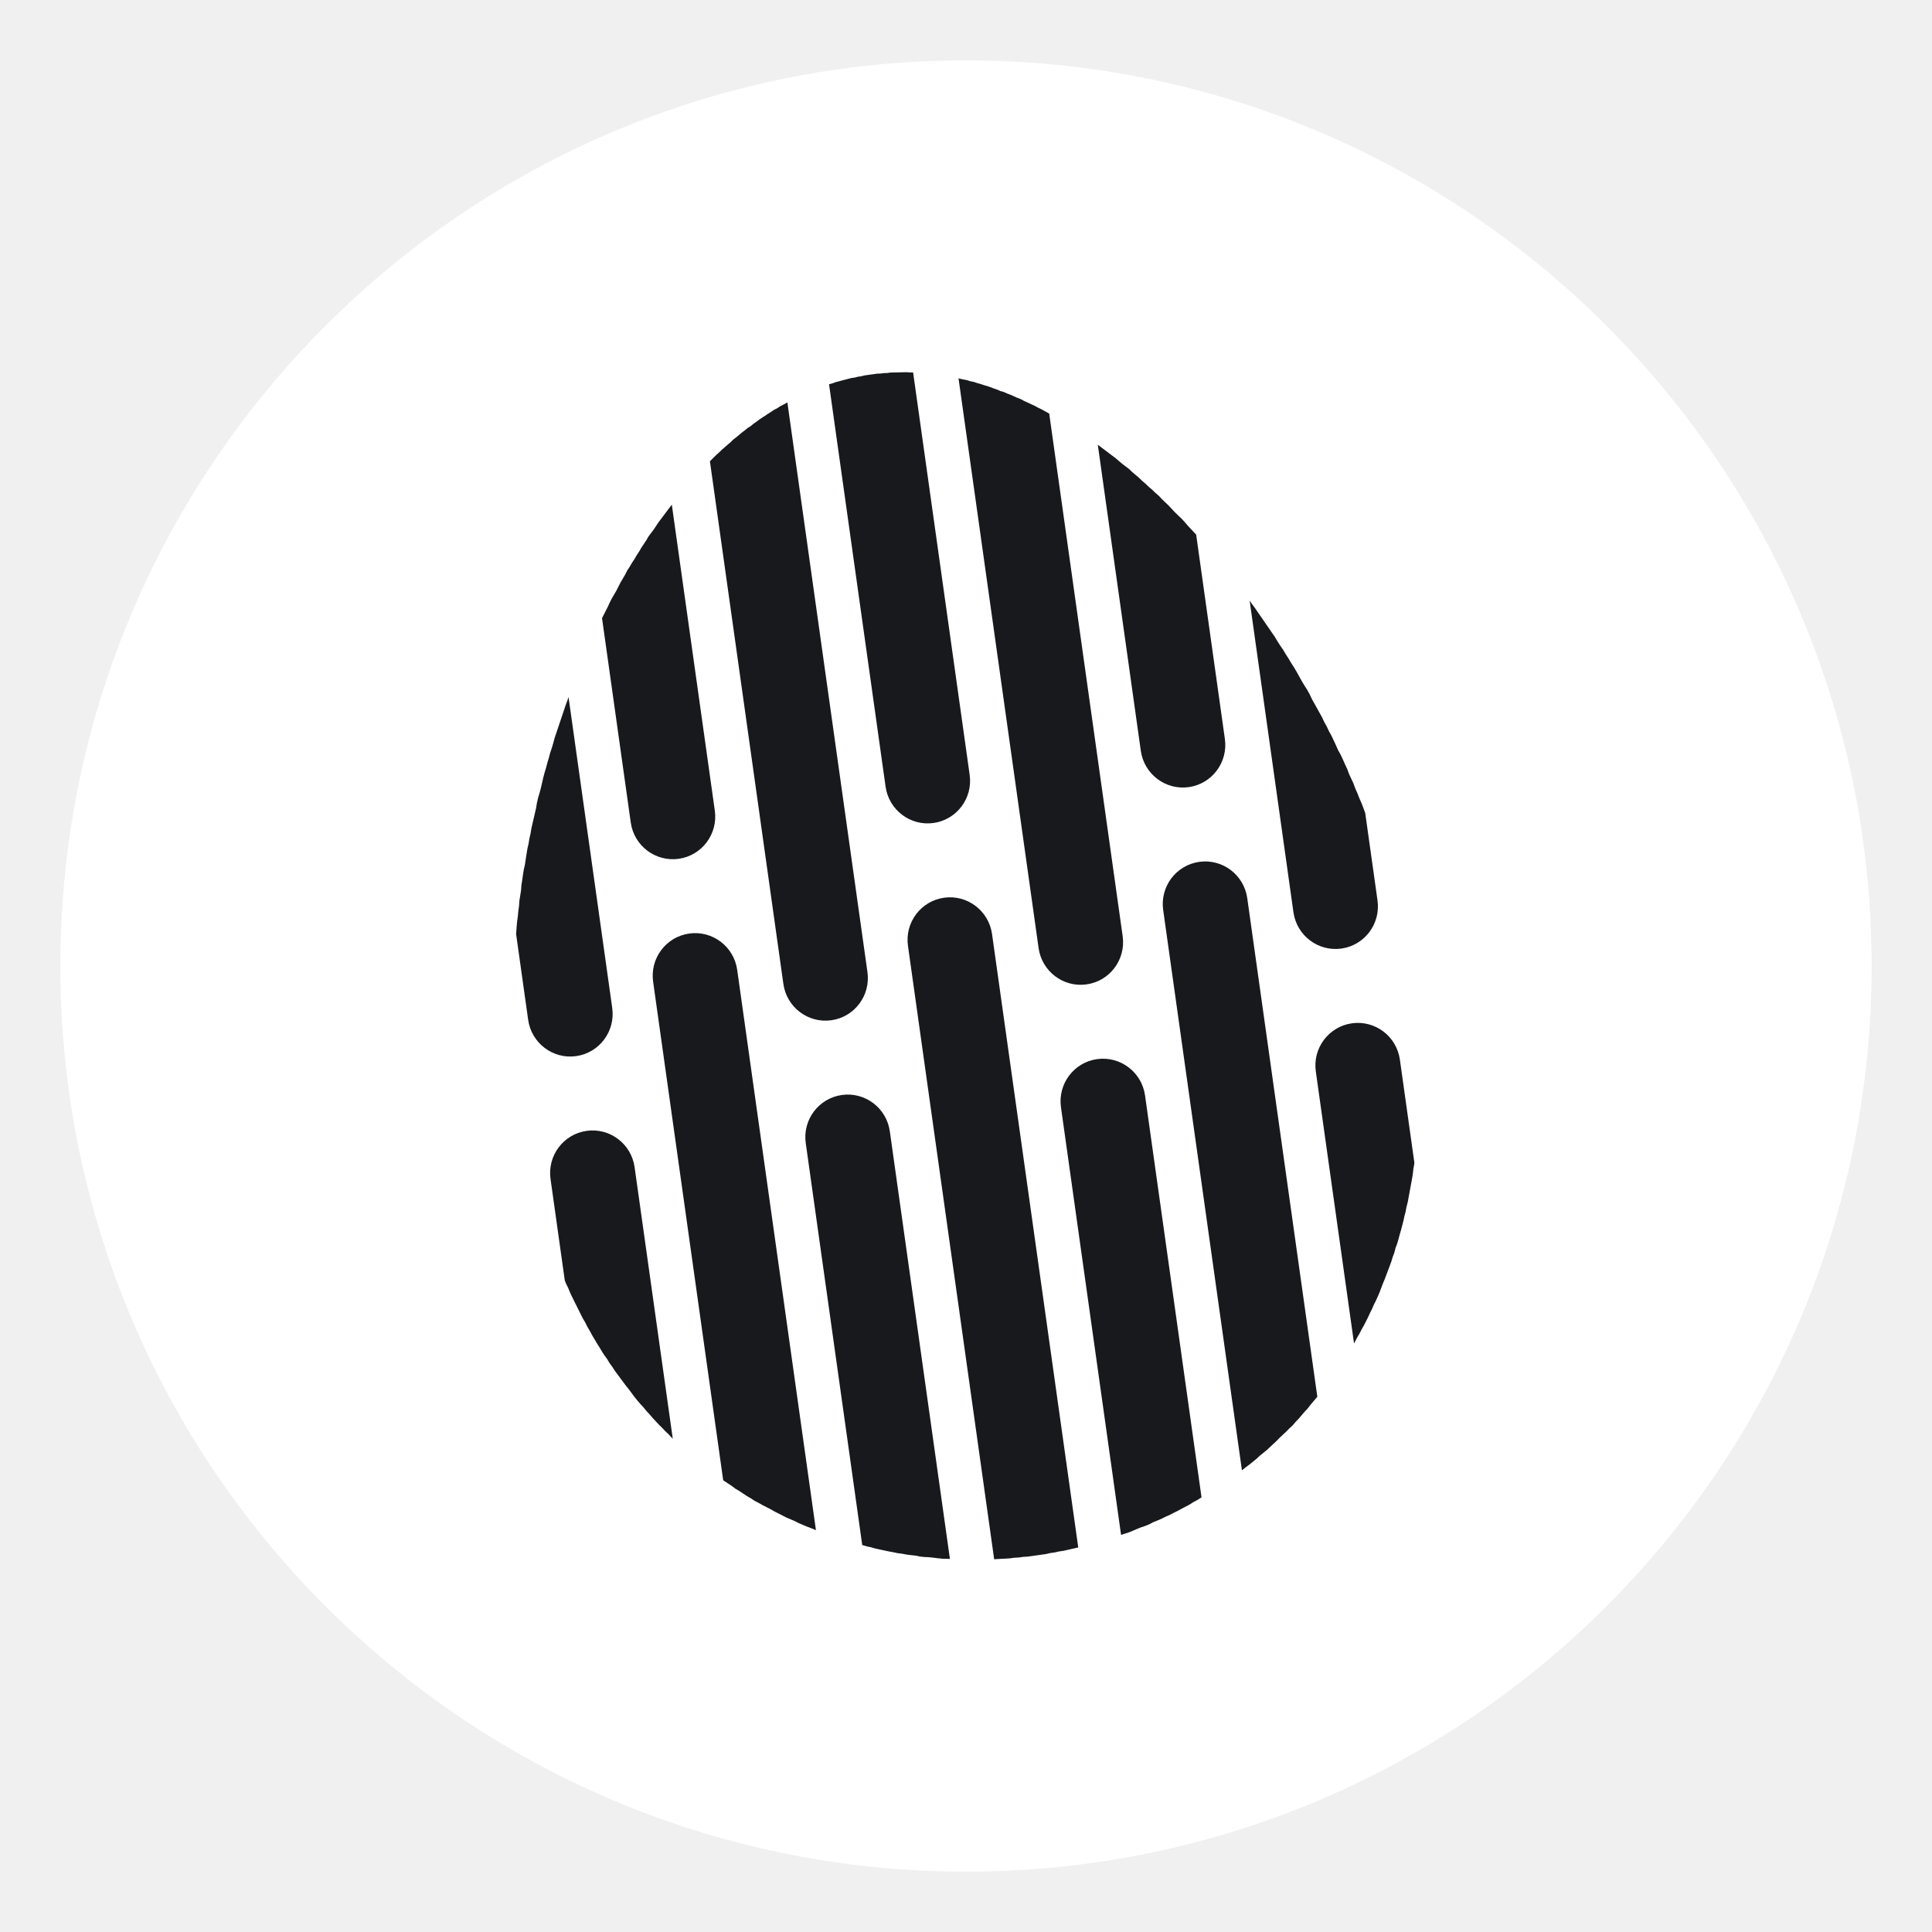
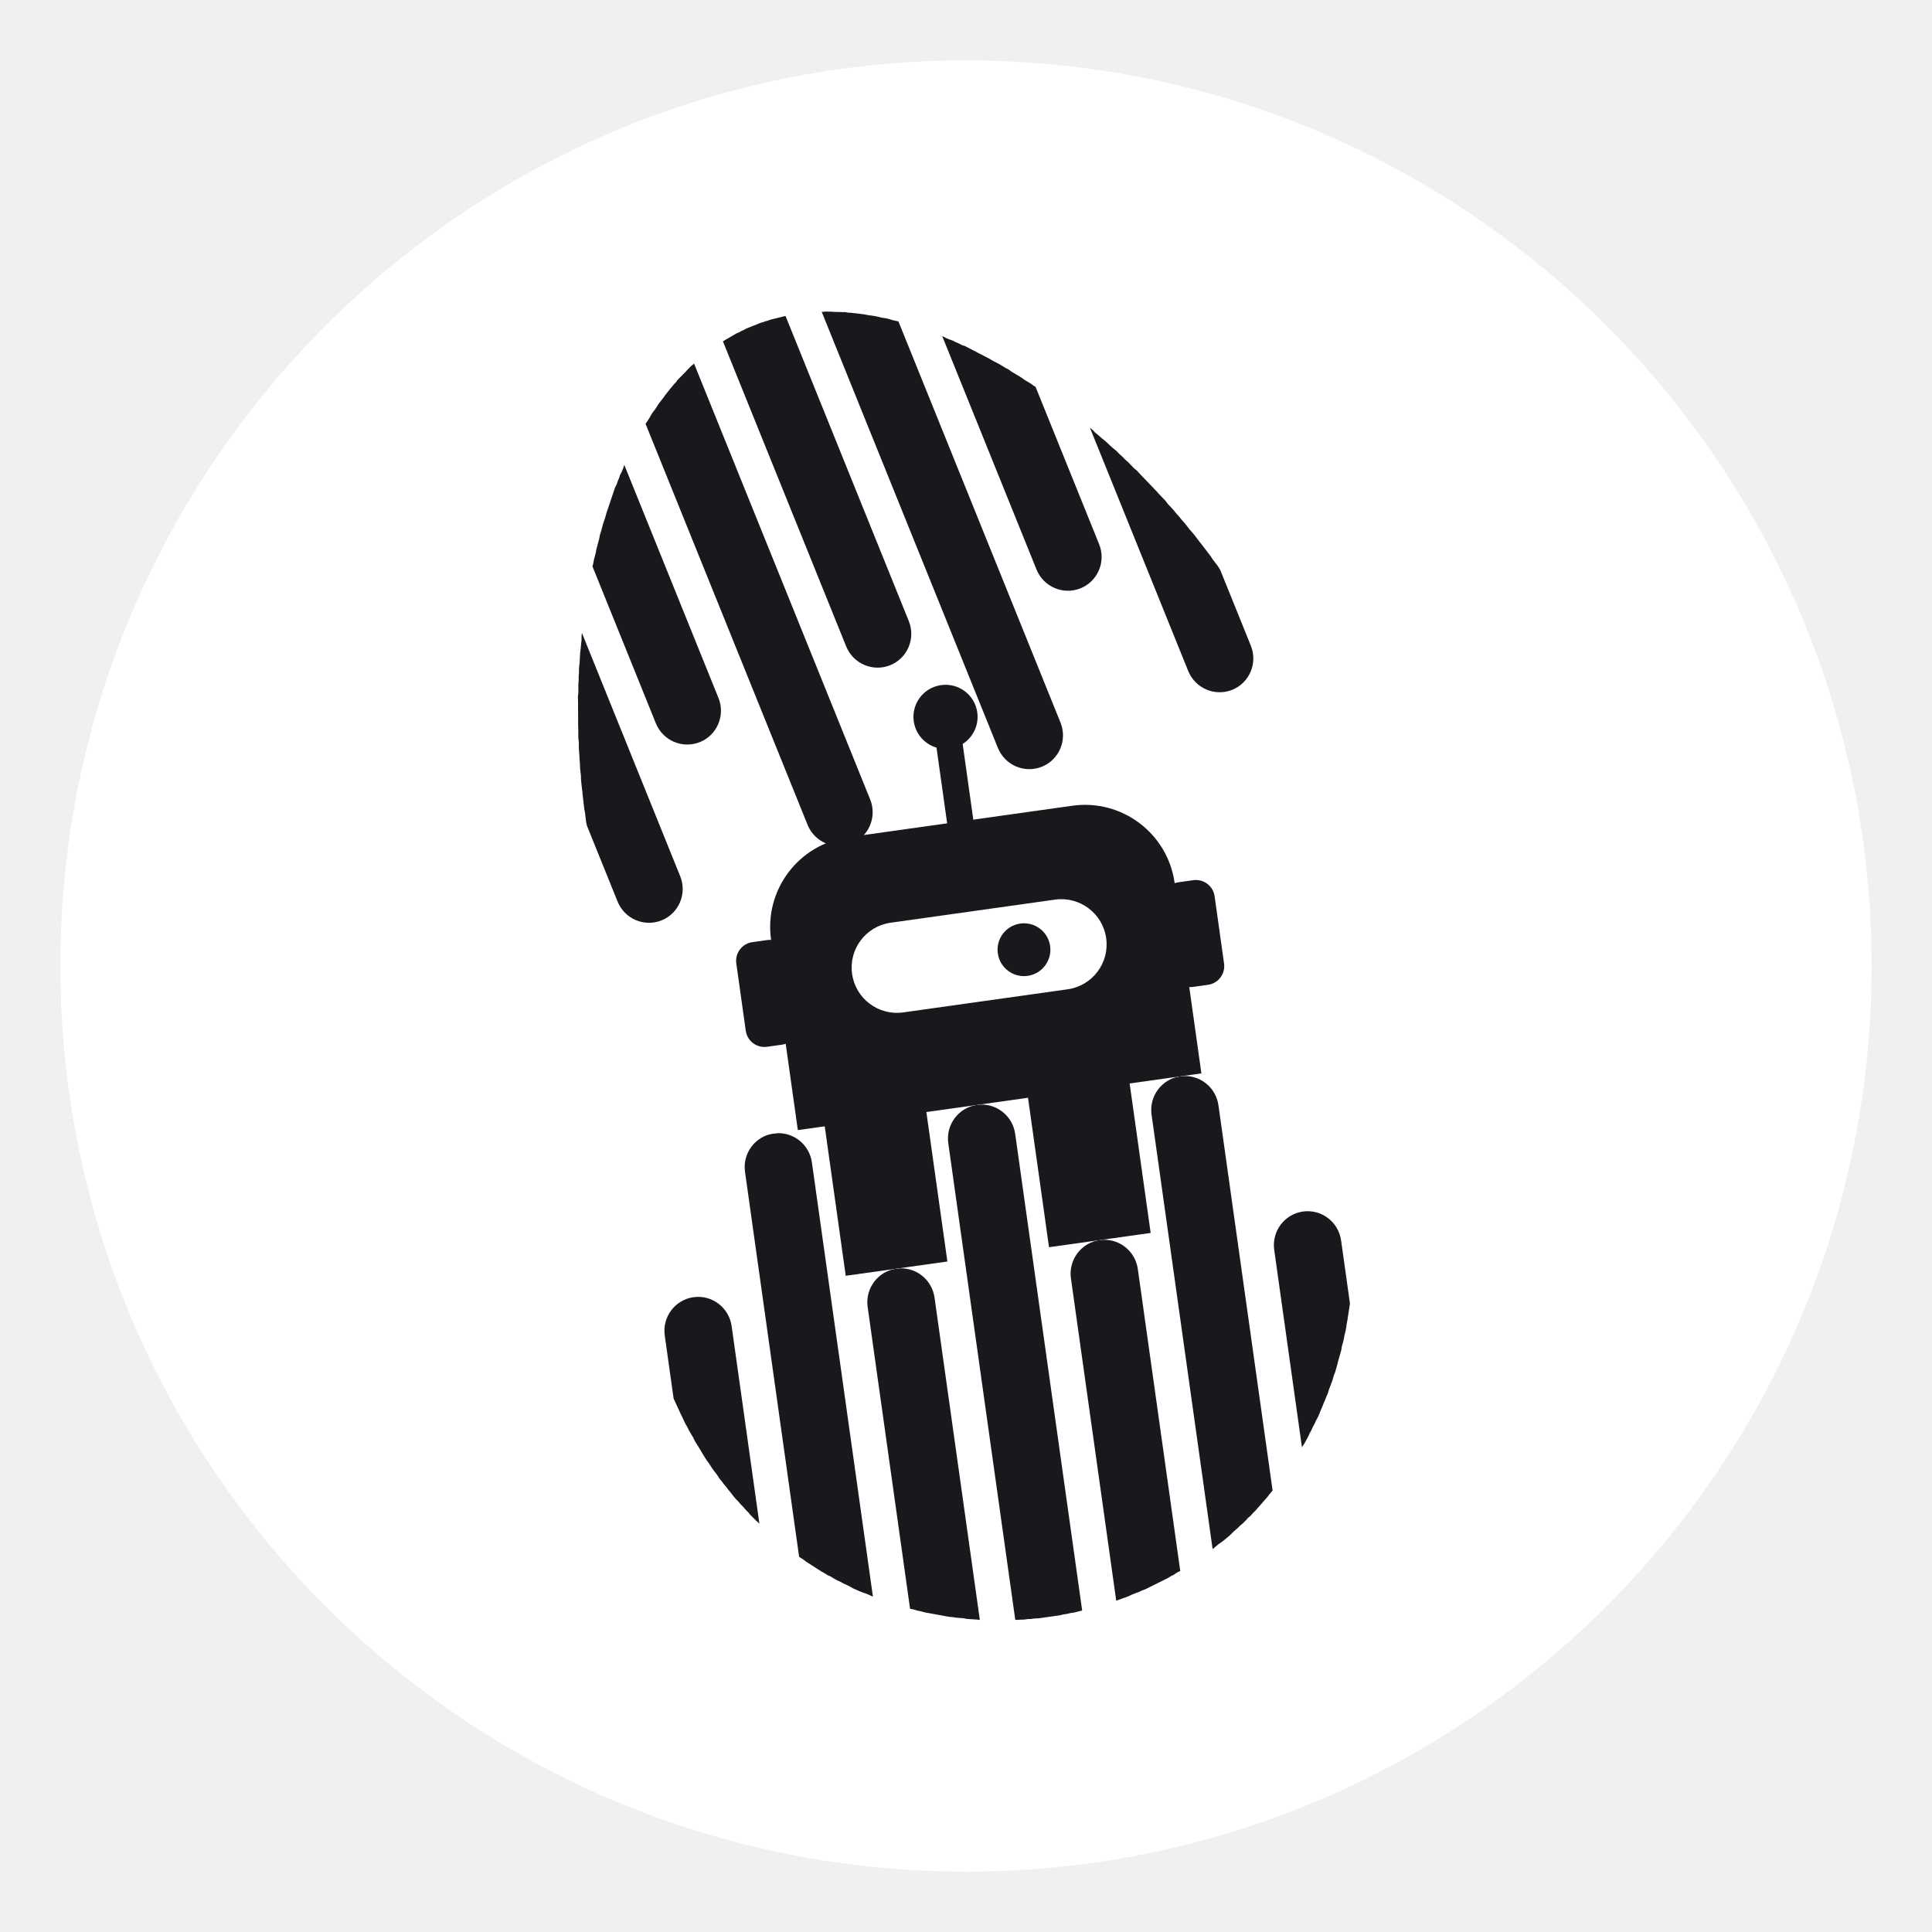
<svg xmlns="http://www.w3.org/2000/svg" viewBox="0 0 512 512" width="512" height="512">
  <g transform="translate(0.00 0.00) scale(1)">
    <circle cx="256.0" cy="256.0" r="240" fill="#fff" />
    <clipPath id="cew">
-       <path d="M256.0,108.0 L256.9,108.0 L257.7,108.0 L258.6,108.1 L259.5,108.1 L260.3,108.2 L261.2,108.2 L262.1,108.3 L262.9,108.4 L263.8,108.5 L264.6,108.6 L265.5,108.7 L266.4,108.9 L267.2,109.0 L268.1,109.2 L269.0,109.4 L269.8,109.5 L270.7,109.7 L271.5,109.9 L272.4,110.2 L273.3,110.4 L274.1,110.6 L275.0,110.9 L275.8,111.2 L276.7,111.5 L277.6,111.7 L278.4,112.0 L279.3,112.4 L280.1,112.7 L281.0,113.0 L281.8,113.4 L282.7,113.7 L283.5,114.1 L284.4,114.5 L285.2,114.9 L286.1,115.3 L286.9,115.7 L287.8,116.2 L288.6,116.6 L289.4,117.1 L290.3,117.5 L291.1,118.0 L292.0,118.5 L292.8,119.0 L293.6,119.5 L294.5,120.0 L295.3,120.6 L296.1,121.1 L297.0,121.7 L297.8,122.2 L298.6,122.8 L299.5,123.4 L300.3,124.0 L301.1,124.6 L301.9,125.2 L302.8,125.9 L303.6,126.5 L304.4,127.1 L305.2,127.8 L306.0,128.5 L306.8,129.2 L307.6,129.9 L308.4,130.6 L309.2,131.3 L310.0,132.0 L310.8,132.7 L311.6,133.5 L312.4,134.2 L313.2,135.0 L314.0,135.8 L314.8,136.6 L315.6,137.4 L316.4,138.2 L317.2,139.0 L317.9,139.8 L318.7,140.7 L319.5,141.5 L320.3,142.3 L321.0,143.2 L321.8,144.1 L322.6,145.0 L323.3,145.9 L324.1,146.8 L324.8,147.7 L325.6,148.6 L326.3,149.5 L327.1,150.4 L327.8,151.4 L328.5,152.3 L329.3,153.3 L330.0,154.3 L330.7,155.3 L331.4,156.2 L332.2,157.2 L332.9,158.2 L333.6,159.3 L334.3,160.3 L335.0,161.3 L335.7,162.3 L336.4,163.4 L337.1,164.4 L337.8,165.5 L338.5,166.6 L339.1,167.6 L339.8,168.7 L340.5,169.8 L341.2,170.9 L341.8,172.0 L342.5,173.1 L343.1,174.2 L343.8,175.4 L344.4,176.5 L345.1,177.6 L345.7,178.8 L346.3,179.9 L347.0,181.1 L347.6,182.3 L348.2,183.4 L348.8,184.6 L349.4,185.8 L350.0,187.0 L350.6,188.2 L351.2,189.4 L351.8,190.6 L352.4,191.8 L352.9,193.0 L353.5,194.3 L354.1,195.5 L354.6,196.7 L355.2,198.0 L355.7,199.2 L356.3,200.5 L356.8,201.7 L357.3,203.0 L357.8,204.3 L358.3,205.5 L358.9,206.8 L359.4,208.1 L359.8,209.4 L360.3,210.7 L360.8,212.0 L361.3,213.3 L361.8,214.6 L362.2,215.9 L362.7,217.2 L363.1,218.5 L363.6,219.8 L364.0,221.1 L364.4,222.4 L364.8,223.8 L365.3,225.1 L365.7,226.4 L366.1,227.8 L366.5,229.1 L366.8,230.5 L367.2,231.8 L367.6,233.1 L367.9,234.5 L368.3,235.9 L368.6,237.2 L369.0,238.6 L369.3,239.9 L369.6,241.3 L369.9,242.6 L370.2,244.0 L370.5,245.4 L370.8,246.7 L371.1,248.1 L371.4,249.5 L371.7,250.9 L371.9,252.2 L372.2,253.6 L372.4,255.0 L372.6,256.4 L372.9,257.7 L373.1,259.1 L373.3,260.5 L373.5,261.9 L373.7,263.2 L373.8,264.6 L374.0,266.0 L374.2,267.4 L374.3,268.8 L374.5,270.1 L374.6,271.5 L374.7,272.9 L374.8,274.3 L374.9,275.6 L375.0,277.0 L375.1,278.4 L375.2,279.8 L375.3,281.1 L375.3,282.5 L375.4,283.9 L375.4,285.3 L375.4,286.6 L375.5,288.0 L375.5,289.4 L375.5,290.7 L375.5,292.1 L375.4,293.4 L375.4,294.8 L375.4,296.1 L375.3,297.5 L375.3,298.9 L375.2,300.2 L375.1,301.5 L375.0,302.9 L374.9,304.2 L374.8,305.6 L374.7,306.9 L374.6,308.2 L374.4,309.6 L374.3,310.9 L374.1,312.2 L374.0,313.5 L373.8,314.8 L373.6,316.1 L373.4,317.4 L373.2,318.7 L373.0,320.0 L372.7,321.3 L372.5,322.6 L372.2,323.9 L372.0,325.2 L371.7,326.5 L371.4,327.7 L371.1,329.0 L370.8,330.3 L370.5,331.5 L370.2,332.8 L369.8,334.0 L369.5,335.3 L369.1,336.5 L368.8,337.7 L368.4,339.0 L368.0,340.2 L367.6,341.4 L367.2,342.6 L366.8,343.8 L366.4,345.0 L365.9,346.2 L365.5,347.4 L365.0,348.6 L364.6,349.7 L364.1,350.9 L363.6,352.1 L363.1,353.2 L362.6,354.4 L362.1,355.5 L361.5,356.6 L361.0,357.8 L360.4,358.9 L359.9,360.0 L359.3,361.1 L358.7,362.2 L358.1,363.3 L357.5,364.4 L356.9,365.4 L356.3,366.5 L355.7,367.6 L355.1,368.6 L354.4,369.7 L353.7,370.7 L353.1,371.7 L352.4,372.7 L351.7,373.8 L351.0,374.8 L350.3,375.8 L349.6,376.7 L348.9,377.7 L348.1,378.7 L347.4,379.7 L346.7,380.6 L345.9,381.6 L345.1,382.5 L344.3,383.4 L343.6,384.3 L342.8,385.2 L342.0,386.1 L341.1,387.0 L340.3,387.9 L339.5,388.8 L338.7,389.7 L337.8,390.5 L337.0,391.3 L336.1,392.2 L335.2,393.0 L334.3,393.8 L333.4,394.6 L332.6,395.4 L331.6,396.2 L330.7,397.0 L329.8,397.8 L328.9,398.5 L328.0,399.3 L327.0,400.0 L326.1,400.7 L325.1,401.4 L324.1,402.1 L323.2,402.8 L322.2,403.5 L321.2,404.2 L320.2,404.9 L319.2,405.5 L318.2,406.1 L317.2,406.8 L316.2,407.4 L315.2,408.0 L314.1,408.6 L313.1,409.2 L312.1,409.8 L311.0,410.3 L310.0,410.9 L308.9,411.4 L307.8,412.0 L306.8,412.5 L305.7,413.0 L304.6,413.5 L303.5,414.0 L302.4,414.5 L301.3,414.9 L300.2,415.4 L299.1,415.8 L298.0,416.3 L296.9,416.7 L295.8,417.1 L294.7,417.5 L293.5,417.9 L292.4,418.3 L291.3,418.6 L290.1,419.0 L289.0,419.3 L287.8,419.6 L286.7,420.0 L285.5,420.3 L284.4,420.5 L283.2,420.8 L282.1,421.1 L280.9,421.4 L279.7,421.6 L278.5,421.8 L277.4,422.1 L276.2,422.3 L275.0,422.5 L273.8,422.6 L272.7,422.8 L271.5,423.0 L270.3,423.1 L269.1,423.3 L267.9,423.4 L266.7,423.5 L265.5,423.6 L264.4,423.7 L263.2,423.8 L262.0,423.8 L260.8,423.9 L259.6,423.9 L258.4,424.0 L257.2,424.0 L256.0,424.0 L254.8,424.0 L253.6,424.0 L252.4,423.9 L251.2,423.9 L250.0,423.8 L248.8,423.8 L247.6,423.7 L246.5,423.6 L245.3,423.5 L244.1,423.4 L242.9,423.3 L241.7,423.1 L240.5,423.0 L239.3,422.8 L238.2,422.6 L237.0,422.5 L235.8,422.3 L234.6,422.1 L233.5,421.8 L232.3,421.6 L231.1,421.4 L229.9,421.1 L228.8,420.8 L227.6,420.5 L226.5,420.3 L225.3,420.0 L224.2,419.6 L223.0,419.3 L221.9,419.0 L220.7,418.6 L219.6,418.3 L218.5,417.9 L217.3,417.5 L216.2,417.1 L215.1,416.7 L214.0,416.3 L212.9,415.8 L211.8,415.4 L210.7,414.9 L209.6,414.5 L208.5,414.0 L207.4,413.5 L206.3,413.0 L205.2,412.5 L204.2,412.0 L203.1,411.4 L202.0,410.9 L201.0,410.3 L199.9,409.8 L198.9,409.2 L197.9,408.6 L196.8,408.0 L195.8,407.4 L194.8,406.8 L193.8,406.1 L192.8,405.5 L191.8,404.9 L190.8,404.2 L189.8,403.5 L188.8,402.8 L187.9,402.1 L186.9,401.4 L185.9,400.7 L185.0,400.0 L184.0,399.3 L183.1,398.5 L182.2,397.8 L181.3,397.0 L180.4,396.2 L179.4,395.4 L178.6,394.6 L177.7,393.8 L176.8,393.0 L175.9,392.2 L175.0,391.3 L174.2,390.5 L173.3,389.7 L172.5,388.8 L171.7,387.9 L170.9,387.0 L170.0,386.1 L169.2,385.2 L168.4,384.3 L167.7,383.4 L166.9,382.5 L166.1,381.6 L165.3,380.6 L164.6,379.7 L163.9,378.7 L163.1,377.7 L162.4,376.7 L161.7,375.8 L161.0,374.8 L160.3,373.8 L159.6,372.7 L158.9,371.7 L158.3,370.7 L157.6,369.7 L156.9,368.6 L156.3,367.6 L155.7,366.5 L155.1,365.4 L154.5,364.4 L153.9,363.3 L153.3,362.2 L152.7,361.1 L152.1,360.0 L151.6,358.9 L151.0,357.8 L150.5,356.6 L149.9,355.5 L149.4,354.4 L148.9,353.2 L148.4,352.1 L147.9,350.9 L147.4,349.7 L147.0,348.6 L146.5,347.4 L146.1,346.2 L145.6,345.0 L145.2,343.8 L144.8,342.6 L144.4,341.4 L144.0,340.2 L143.6,339.0 L143.2,337.7 L142.9,336.5 L142.5,335.3 L142.2,334.0 L141.8,332.8 L141.5,331.5 L141.2,330.3 L140.9,329.0 L140.6,327.7 L140.3,326.5 L140.0,325.2 L139.8,323.9 L139.5,322.6 L139.3,321.3 L139.0,320.0 L138.8,318.7 L138.6,317.4 L138.4,316.1 L138.2,314.8 L138.0,313.5 L137.9,312.2 L137.7,310.9 L137.6,309.6 L137.4,308.2 L137.3,306.9 L137.2,305.6 L137.1,304.2 L137.0,302.9 L136.9,301.5 L136.8,300.2 L136.7,298.9 L136.7,297.5 L136.6,296.1 L136.6,294.8 L136.6,293.4 L136.5,292.1 L136.5,290.7 L136.5,289.4 L136.5,288.0 L136.6,286.6 L136.6,285.3 L136.6,283.9 L136.7,282.5 L136.7,281.1 L136.8,279.8 L136.9,278.4 L137.0,277.0 L137.1,275.6 L137.2,274.3 L137.3,272.9 L137.4,271.5 L137.5,270.1 L137.7,268.8 L137.8,267.4 L138.0,266.0 L138.2,264.6 L138.3,263.2 L138.5,261.9 L138.7,260.5 L138.9,259.1 L139.1,257.7 L139.4,256.4 L139.6,255.0 L139.8,253.6 L140.1,252.2 L140.3,250.9 L140.6,249.5 L140.9,248.1 L141.2,246.7 L141.5,245.4 L141.8,244.0 L142.1,242.6 L142.4,241.3 L142.7,239.9 L143.0,238.6 L143.4,237.2 L143.7,235.9 L144.1,234.5 L144.4,233.1 L144.8,231.8 L145.2,230.5 L145.5,229.1 L145.9,227.8 L146.3,226.4 L146.7,225.1 L147.2,223.8 L147.6,222.4 L148.0,221.1 L148.4,219.8 L148.9,218.5 L149.3,217.2 L149.8,215.9 L150.2,214.6 L150.7,213.3 L151.2,212.0 L151.7,210.7 L152.2,209.4 L152.6,208.1 L153.1,206.8 L153.7,205.5 L154.2,204.3 L154.7,203.0 L155.2,201.7 L155.7,200.5 L156.3,199.2 L156.8,198.0 L157.4,196.7 L157.9,195.5 L158.5,194.3 L159.1,193.0 L159.6,191.8 L160.2,190.6 L160.8,189.4 L161.4,188.2 L162.0,187.0 L162.6,185.8 L163.2,184.6 L163.8,183.4 L164.4,182.3 L165.0,181.1 L165.7,179.9 L166.3,178.8 L166.9,177.6 L167.6,176.5 L168.2,175.4 L168.9,174.2 L169.5,173.1 L170.2,172.0 L170.8,170.9 L171.5,169.8 L172.2,168.7 L172.9,167.6 L173.5,166.6 L174.2,165.5 L174.9,164.4 L175.6,163.4 L176.3,162.3 L177.0,161.3 L177.7,160.3 L178.4,159.3 L179.1,158.2 L179.8,157.2 L180.6,156.2 L181.3,155.3 L182.0,154.3 L182.7,153.3 L183.5,152.3 L184.2,151.4 L184.9,150.4 L185.7,149.5 L186.4,148.6 L187.2,147.7 L187.9,146.8 L188.7,145.9 L189.4,145.0 L190.2,144.1 L191.0,143.2 L191.7,142.3 L192.5,141.5 L193.3,140.7 L194.1,139.8 L194.8,139.0 L195.6,138.2 L196.4,137.4 L197.2,136.6 L198.0,135.8 L198.8,135.0 L199.6,134.2 L200.4,133.5 L201.2,132.7 L202.0,132.0 L202.8,131.3 L203.6,130.6 L204.4,129.9 L205.2,129.2 L206.0,128.5 L206.8,127.8 L207.6,127.1 L208.4,126.5 L209.2,125.9 L210.1,125.2 L210.9,124.6 L211.7,124.0 L212.5,123.4 L213.4,122.8 L214.2,122.2 L215.0,121.7 L215.9,121.1 L216.7,120.6 L217.5,120.0 L218.4,119.5 L219.2,119.0 L220.0,118.5 L220.9,118.0 L221.7,117.5 L222.6,117.1 L223.4,116.6 L224.2,116.2 L225.1,115.7 L225.9,115.3 L226.8,114.9 L227.6,114.5 L228.5,114.1 L229.3,113.7 L230.2,113.4 L231.0,113.0 L231.9,112.7 L232.7,112.4 L233.6,112.0 L234.4,111.7 L235.3,111.5 L236.2,111.2 L237.0,110.9 L237.9,110.6 L238.7,110.4 L239.6,110.2 L240.5,109.9 L241.3,109.7 L242.2,109.5 L243.0,109.4 L243.9,109.2 L244.8,109.0 L245.6,108.9 L246.5,108.7 L247.4,108.6 L248.2,108.5 L249.1,108.4 L249.9,108.3 L250.8,108.2 L251.7,108.2 L252.5,108.1 L253.4,108.1 L254.3,108.0 L255.1,108.0Z" />
+       <path d="M256.0,170.0 L256.7,170.0 L257.4,170.0 L258.1,170.0 L258.8,170.1 L259.4,170.1 L260.1,170.2 L260.8,170.2 L261.5,170.3 L262.2,170.4 L262.9,170.5 L263.6,170.6 L264.3,170.7 L264.9,170.8 L265.6,170.9 L266.3,171.1 L267.0,171.2 L267.7,171.4 L268.4,171.6 L269.1,171.7 L269.8,171.9 L270.4,172.1 L271.1,172.3 L271.8,172.5 L272.5,172.8 L273.2,173.0 L273.8,173.2 L274.5,173.5 L275.2,173.7 L275.9,174.0 L276.6,174.3 L277.2,174.6 L277.9,174.9 L278.6,175.2 L279.3,175.5 L280.0,175.8 L280.6,176.2 L281.3,176.5 L282.0,176.9 L282.6,177.2 L283.3,177.6 L284.0,178.0 L284.7,178.4 L285.3,178.8 L286.0,179.2 L286.7,179.6 L287.3,180.0 L288.0,180.5 L288.6,180.9 L289.3,181.3 L290.0,181.8 L290.6,182.3 L291.3,182.8 L291.9,183.2 L292.6,183.7 L293.2,184.2 L293.9,184.7 L294.5,185.3 L295.2,185.8 L295.8,186.3 L296.5,186.9 L297.1,187.4 L297.8,188.0 L298.4,188.6 L299.1,189.1 L299.7,189.7 L300.3,190.3 L301.0,190.9 L301.6,191.5 L302.2,192.2 L302.8,192.8 L303.5,193.4 L304.1,194.1 L304.7,194.7 L305.3,195.4 L306.0,196.0 L306.6,196.7 L307.2,197.4 L307.8,198.1 L308.4,198.8 L309.0,199.5 L309.6,200.2 L310.2,200.9 L310.8,201.6 L311.4,202.4 L312.0,203.1 L312.6,203.8 L313.2,204.6 L313.8,205.4 L314.4,206.1 L314.9,206.9 L315.5,207.7 L316.1,208.5 L316.7,209.3 L317.2,210.1 L317.8,210.9 L318.4,211.7 L318.9,212.5 L319.5,213.3 L320.1,214.2 L320.6,215.0 L321.2,215.9 L321.7,216.7 L322.2,217.6 L322.8,218.4 L323.3,219.3 L323.8,220.2 L324.4,221.1 L324.9,221.9 L325.4,222.8 L325.9,223.7 L326.4,224.6 L327.0,225.5 L327.5,226.5 L328.0,227.4 L328.5,228.3 L329.0,229.2 L329.4,230.2 L329.9,231.1 L330.4,232.1 L330.9,233.0 L331.4,234.0 L331.8,234.9 L332.3,235.9 L332.8,236.8 L333.2,237.8 L333.7,238.8 L334.1,239.8 L334.6,240.8 L335.0,241.8 L335.4,242.8 L335.9,243.7 L336.3,244.8 L336.7,245.8 L337.1,246.8 L337.5,247.8 L337.9,248.8 L338.3,249.8 L338.7,250.8 L339.1,251.9 L339.5,252.9 L339.9,253.9 L340.2,255.0 L340.6,256.0 L341.0,257.1 L341.3,258.1 L341.7,259.2 L342.0,260.2 L342.4,261.3 L342.7,262.3 L343.0,263.4 L343.4,264.5 L343.7,265.5 L344.0,266.6 L344.3,267.7 L344.6,268.7 L344.9,269.8 L345.2,270.9 L345.5,272.0 L345.7,273.0 L346.0,274.1 L346.3,275.2 L346.5,276.3 L346.8,277.4 L347.0,278.5 L347.2,279.6 L347.5,280.6 L347.7,281.7 L347.9,282.8 L348.1,283.9 L348.3,285.0 L348.5,286.1 L348.7,287.2 L348.9,288.3 L349.1,289.4 L349.3,290.5 L349.4,291.6 L349.6,292.7 L349.7,293.8 L349.9,294.9 L350.0,296.0 L350.1,297.1 L350.2,298.2 L350.4,299.3 L350.5,300.4 L350.6,301.5 L350.7,302.6 L350.7,303.7 L350.8,304.8 L350.9,305.9 L350.9,307.0 L351.0,308.1 L351.0,309.2 L351.1,310.3 L351.1,311.4 L351.1,312.4 L351.2,313.5 L351.2,314.6 L351.2,315.7 L351.2,316.8 L351.1,317.9 L351.1,319.0 L351.1,320.0 L351.1,321.1 L351.0,322.2 L350.9,323.3 L350.9,324.3 L350.8,325.4 L350.7,326.5 L350.7,327.5 L350.6,328.6 L350.5,329.7 L350.3,330.7 L350.2,331.8 L350.1,332.8 L350.0,333.9 L349.8,334.9 L349.7,336.0 L349.5,337.0 L349.3,338.1 L349.2,339.1 L349.0,340.1 L348.8,341.2 L348.6,342.2 L348.4,343.2 L348.2,344.2 L347.9,345.2 L347.7,346.2 L347.5,347.2 L347.2,348.3 L347.0,349.2 L346.7,350.2 L346.4,351.2 L346.1,352.2 L345.8,353.2 L345.5,354.2 L345.2,355.2 L344.9,356.1 L344.6,357.1 L344.3,358.0 L343.9,359.0 L343.6,359.9 L343.2,360.9 L342.8,361.8 L342.5,362.8 L342.1,363.7 L341.7,364.6 L341.3,365.5 L340.9,366.5 L340.5,367.4 L340.1,368.3 L339.6,369.2 L339.2,370.1 L338.8,370.9 L338.3,371.8 L337.8,372.7 L337.4,373.6 L336.9,374.4 L336.4,375.3 L335.9,376.1 L335.4,377.0 L334.9,377.8 L334.4,378.7 L333.9,379.5 L333.3,380.3 L332.8,381.1 L332.2,381.9 L331.7,382.7 L331.1,383.5 L330.6,384.3 L330.0,385.1 L329.4,385.9 L328.8,386.6 L328.2,387.4 L327.6,388.2 L327.0,388.9 L326.4,389.6 L325.8,390.4 L325.1,391.1 L324.5,391.8 L323.8,392.5 L323.2,393.2 L322.5,393.9 L321.8,394.6 L321.2,395.3 L320.5,396.0 L319.8,396.6 L319.1,397.3 L318.4,397.9 L317.7,398.6 L317.0,399.2 L316.3,399.8 L315.5,400.5 L314.8,401.1 L314.1,401.7 L313.3,402.3 L312.6,402.9 L311.8,403.4 L311.1,404.0 L310.3,404.6 L309.5,405.1 L308.7,405.7 L307.9,406.2 L307.2,406.7 L306.4,407.3 L305.6,407.8 L304.8,408.3 L303.9,408.8 L303.1,409.2 L302.3,409.7 L301.5,410.2 L300.7,410.7 L299.8,411.1 L299.0,411.5 L298.1,412.0 L297.3,412.4 L296.4,412.8 L295.6,413.2 L294.7,413.6 L293.9,414.0 L293.0,414.4 L292.1,414.8 L291.2,415.1 L290.4,415.5 L289.5,415.8 L288.6,416.2 L287.7,416.5 L286.8,416.8 L285.9,417.1 L285.0,417.4 L284.1,417.7 L283.2,418.0 L282.3,418.3 L281.4,418.5 L280.4,418.8 L279.5,419.0 L278.6,419.2 L277.7,419.5 L276.8,419.7 L275.8,419.9 L274.9,420.1 L274.0,420.3 L273.0,420.4 L272.1,420.6 L271.2,420.8 L270.2,420.9 L269.3,421.1 L268.3,421.2 L267.4,421.3 L266.4,421.4 L265.5,421.5 L264.6,421.6 L263.6,421.7 L262.7,421.8 L261.7,421.8 L260.8,421.9 L259.8,421.9 L258.9,422.0 L257.9,422.0 L257.0,422.0 L256.0,422.0 L255.0,422.0 L254.1,422.0 L253.1,422.0 L252.2,421.9 L251.2,421.9 L250.3,421.8 L249.3,421.8 L248.4,421.7 L247.4,421.6 L246.5,421.5 L245.6,421.4 L244.6,421.3 L243.7,421.2 L242.7,421.1 L241.8,420.9 L240.8,420.8 L239.9,420.6 L239.0,420.4 L238.0,420.3 L237.1,420.1 L236.2,419.9 L235.2,419.7 L234.3,419.5 L233.4,419.2 L232.5,419.0 L231.6,418.8 L230.6,418.5 L229.7,418.3 L228.8,418.0 L227.9,417.7 L227.0,417.4 L226.1,417.1 L225.2,416.8 L224.3,416.5 L223.4,416.2 L222.5,415.8 L221.6,415.5 L220.8,415.1 L219.9,414.8 L219.0,414.4 L218.1,414.0 L217.3,413.6 L216.4,413.2 L215.6,412.8 L214.7,412.4 L213.9,412.0 L213.0,411.5 L212.2,411.1 L211.3,410.7 L210.5,410.2 L209.7,409.7 L208.9,409.2 L208.1,408.8 L207.2,408.3 L206.4,407.8 L205.6,407.3 L204.8,406.7 L204.1,406.2 L203.3,405.7 L202.5,405.1 L201.7,404.6 L200.9,404.0 L200.2,403.4 L199.4,402.9 L198.7,402.3 L197.9,401.7 L197.2,401.1 L196.5,400.5 L195.7,399.8 L195.0,399.2 L194.3,398.6 L193.6,397.9 L192.9,397.3 L192.2,396.6 L191.5,396.0 L190.8,395.3 L190.2,394.6 L189.5,393.9 L188.8,393.2 L188.2,392.5 L187.5,391.8 L186.9,391.1 L186.2,390.4 L185.6,389.6 L185.0,388.9 L184.4,388.2 L183.8,387.4 L183.2,386.6 L182.6,385.9 L182.0,385.1 L181.4,384.3 L180.9,383.5 L180.3,382.7 L179.8,381.9 L179.2,381.1 L178.7,380.3 L178.1,379.5 L177.6,378.7 L177.1,377.8 L176.6,377.0 L176.1,376.1 L175.6,375.3 L175.1,374.4 L174.6,373.6 L174.2,372.7 L173.7,371.8 L173.2,370.9 L172.8,370.1 L172.4,369.2 L171.9,368.3 L171.5,367.4 L171.1,366.5 L170.7,365.5 L170.3,364.6 L169.9,363.7 L169.5,362.8 L169.2,361.8 L168.8,360.9 L168.4,359.9 L168.1,359.0 L167.7,358.0 L167.4,357.1 L167.1,356.1 L166.8,355.2 L166.5,354.2 L166.2,353.2 L165.9,352.2 L165.6,351.2 L165.3,350.2 L165.0,349.2 L164.8,348.3 L164.5,347.2 L164.3,346.2 L164.1,345.2 L163.8,344.2 L163.6,343.2 L163.4,342.2 L163.2,341.2 L163.0,340.1 L162.8,339.1 L162.7,338.1 L162.5,337.0 L162.3,336.0 L162.2,334.9 L162.0,333.9 L161.9,332.8 L161.8,331.8 L161.7,330.7 L161.5,329.7 L161.4,328.6 L161.3,327.5 L161.3,326.5 L161.2,325.4 L161.1,324.3 L161.1,323.3 L161.0,322.2 L160.9,321.1 L160.9,320.0 L160.9,319.0 L160.9,317.9 L160.8,316.8 L160.8,315.7 L160.8,314.6 L160.8,313.5 L160.9,312.4 L160.9,311.4 L160.9,310.3 L161.0,309.2 L161.0,308.1 L161.1,307.0 L161.1,305.9 L161.2,304.8 L161.3,303.7 L161.3,302.6 L161.4,301.5 L161.5,300.4 L161.6,299.3 L161.8,298.2 L161.9,297.1 L162.0,296.0 L162.1,294.9 L162.3,293.8 L162.4,292.7 L162.6,291.6 L162.7,290.5 L162.9,289.4 L163.1,288.3 L163.3,287.2 L163.5,286.1 L163.7,285.0 L163.9,283.9 L164.1,282.8 L164.3,281.7 L164.5,280.6 L164.8,279.6 L165.0,278.5 L165.2,277.4 L165.5,276.3 L165.7,275.2 L166.0,274.1 L166.3,273.0 L166.5,272.0 L166.8,270.9 L167.1,269.8 L167.4,268.7 L167.7,267.7 L168.0,266.6 L168.3,265.5 L168.6,264.5 L169.0,263.4 L169.3,262.3 L169.6,261.3 L170.0,260.2 L170.3,259.2 L170.7,258.1 L171.0,257.1 L171.4,256.0 L171.8,255.0 L172.1,253.9 L172.5,252.9 L172.9,251.9 L173.3,250.8 L173.7,249.8 L174.1,248.8 L174.5,247.8 L174.9,246.8 L175.3,245.8 L175.7,244.8 L176.1,243.7 L176.6,242.8 L177.0,241.8 L177.4,240.8 L177.9,239.8 L178.3,238.8 L178.8,237.8 L179.2,236.8 L179.7,235.9 L180.2,234.9 L180.6,234.0 L181.1,233.0 L181.6,232.1 L182.1,231.1 L182.6,230.2 L183.0,229.2 L183.5,228.3 L184.0,227.4 L184.5,226.5 L185.0,225.5 L185.6,224.6 L186.1,223.7 L186.6,222.8 L187.1,221.9 L187.6,221.1 L188.2,220.2 L188.7,219.3 L189.2,218.4 L189.8,217.6 L190.3,216.7 L190.8,215.9 L191.4,215.0 L191.9,214.2 L192.5,213.3 L193.1,212.5 L193.6,211.7 L194.2,210.9 L194.8,210.1 L195.3,209.3 L195.9,208.5 L196.5,207.7 L197.1,206.9 L197.6,206.1 L198.2,205.4 L198.8,204.6 L199.4,203.8 L200.0,203.1 L200.6,202.4 L201.2,201.6 L201.8,200.9 L202.4,200.2 L203.0,199.5 L203.6,198.8 L204.2,198.1 L204.8,197.4 L205.4,196.7 L206.0,196.0 L206.7,195.4 L207.3,194.7 L207.9,194.1 L208.5,193.4 L209.2,192.8 L209.8,192.2 L210.4,191.5 L211.0,190.9 L211.7,190.3 L212.3,189.7 L212.9,189.1 L213.6,188.6 L214.2,188.0 L214.9,187.4 L215.5,186.9 L216.2,186.3 L216.8,185.8 L217.5,185.3 L218.1,184.7 L218.8,184.2 L219.4,183.7 L220.1,183.2 L220.7,182.8 L221.4,182.3 L222.0,181.8 L222.7,181.3 L223.4,180.9 L224.0,180.5 L224.7,180.0 L225.3,179.6 L226.0,179.2 L226.7,178.8 L227.3,178.4 L228.0,178.0 L228.7,177.6 L229.4,177.2 L230.0,176.9 L230.7,176.5 L231.4,176.2 L232.0,175.8 L232.7,175.5 L233.4,175.2 L234.1,174.9 L234.8,174.6 L235.4,174.3 L236.1,174.0 L236.8,173.7 L237.5,173.5 L238.2,173.2 L238.8,173.0 L239.5,172.8 L240.2,172.5 L240.9,172.3 L241.6,172.1 L242.2,171.9 L242.9,171.7 L243.6,171.6 L244.3,171.4 L245.0,171.2 L245.7,171.1 L246.4,170.9 L247.1,170.8 L247.7,170.7 L248.4,170.6 L249.1,170.5 L249.8,170.4 L250.5,170.3 L251.2,170.2 L251.9,170.2 L252.6,170.1 L253.2,170.1 L253.9,170.0 L254.6,170.0 L255.3,170.0Z" />
    </clipPath>
-     <g transform="translate(-4.65 -10.18) rotate(-8 256.0 256.0)">
+     <clipPath id="crw">
+       <path d="M120.8,325.0 L160.8,325.0 L188.0,325.0 L188.0,285.0 L215.2,285.0 L215.2,325.0 L242.4,325.0 L242.4,285.0 L269.6,285.0 L269.6,325.0 L296.8,325.0 L296.8,285.0 L324.0,285.0 L324.0,325.0 L351.2,325.0 L391.2,325.0 L391.2,0.0 L120.8,0.0Z" />
+     </clipPath>
+     <g transform="translate(-1.07 8.09) rotate(-8 256.0 256.0)">
      <g clip-path="url(#cew)">
-         <rect x="142.3" y="145.7" width="22.5" height="130.3" rx="11.3" fill="#17191d" />
-         <rect x="142.3" y="296.0" width="22.5" height="126.8" rx="11.3" fill="#17191d" />
-         <rect x="176.5" y="87.0" width="22.5" height="141.0" rx="11.3" fill="#17191d" />
-         <rect x="176.5" y="248.0" width="22.5" height="214.1" rx="11.3" fill="#17191d" />
-         <rect x="210.6" y="57.4" width="22.5" height="218.6" rx="11.3" fill="#17191d" />
-         <rect x="210.6" y="296.0" width="22.5" height="183.0" rx="11.3" fill="#17191d" />
-         <rect x="244.7" y="48.0" width="22.5" height="180.0" rx="11.3" fill="#17191d" />
-         <rect x="244.7" y="248.0" width="22.5" height="236.0" rx="11.3" fill="#17191d" />
-         <rect x="278.9" y="57.4" width="22.5" height="218.6" rx="11.3" fill="#17191d" />
-         <rect x="278.9" y="296.0" width="22.5" height="183.0" rx="11.3" fill="#17191d" />
-         <rect x="313.0" y="87.0" width="22.5" height="141.0" rx="11.3" fill="#17191d" />
-         <rect x="313.0" y="248.0" width="22.5" height="214.1" rx="11.3" fill="#17191d" />
-         <rect x="347.1" y="145.7" width="22.5" height="130.3" rx="11.3" fill="#17191d" />
-         <rect x="347.1" y="296.0" width="22.5" height="126.8" rx="11.3" fill="#17191d" />
+         <rect x="165.5" y="325.0" width="17.9" height="108.2" rx="9.0" fill="#17191d" />
+         <rect x="192.6" y="285.0" width="17.9" height="179.5" rx="9.0" fill="#17191d" />
+         <rect x="219.8" y="325.0" width="17.9" height="153.0" rx="9.0" fill="#17191d" />
+         <rect x="247.0" y="285.0" width="17.9" height="197.0" rx="9.0" fill="#17191d" />
+         <rect x="274.2" y="325.0" width="17.9" height="153.0" rx="9.0" fill="#17191d" />
+         <rect x="301.4" y="285.0" width="17.9" height="179.5" rx="9.0" fill="#17191d" />
+         <rect x="328.6" y="325.0" width="17.9" height="108.2" rx="9.0" fill="#17191d" />
+       </g>
+       <g clip-path="url(#crw)">
+         <rect x="199.0" y="201.0" width="126.0" height="154.0" rx="32" fill="#fff" />
+         <rect x="249.5" y="165.0" width="25" height="50" rx="12.5" fill="#fff" />
+         <rect x="189.0" y="225.0" width="146.0" height="46" rx="12" fill="#fff" />
+       </g>
+       <g clip-path="url(#crw)">
+         <rect x="258.5" y="184.0" width="7" height="30" rx="3.5" fill="#17191d" />
+         <circle cx="262.0" cy="182.0" r="8.5" fill="#17191d" />
+         <rect x="198.0" y="234.0" width="14" height="28" rx="5" fill="#17191d" />
+         <rect x="312.0" y="234.0" width="14" height="28" rx="5" fill="#17191d" />
+         <rect x="208.0" y="210.0" width="108.0" height="136.0" rx="24" fill="#17191d" />
+         <rect x="228.0" y="234.0" width="68" height="24" rx="12" fill="#fff" />
+         <circle cx="274.0" cy="246.0" r="7" fill="#17191d" />
+       </g>
+       <g transform="translate(8.0 -80.0) rotate(-14.0 164.8 316.0)">
+         <g clip-path="url(#cew)">
+           <rect x="165.5" y="187.9" width="17.9" height="119.1" rx="9.0" fill="#17191d" />
+           <rect x="192.6" y="141.1" width="17.9" height="125.9" rx="9.0" fill="#17191d" />
+           <rect x="219.8" y="117.5" width="17.9" height="189.5" rx="9.0" fill="#17191d" />
+           <rect x="247.0" y="110.0" width="17.9" height="157.0" rx="9.0" fill="#17191d" />
+           <rect x="274.2" y="117.5" width="17.9" height="189.5" rx="9.0" fill="#17191d" />
+           <rect x="301.4" y="141.1" width="17.9" height="125.9" rx="9.0" fill="#17191d" />
+           <rect x="328.6" y="187.9" width="17.9" height="119.1" rx="9.0" fill="#17191d" />
+         </g>
      </g>
    </g>
  </g>
</svg>
